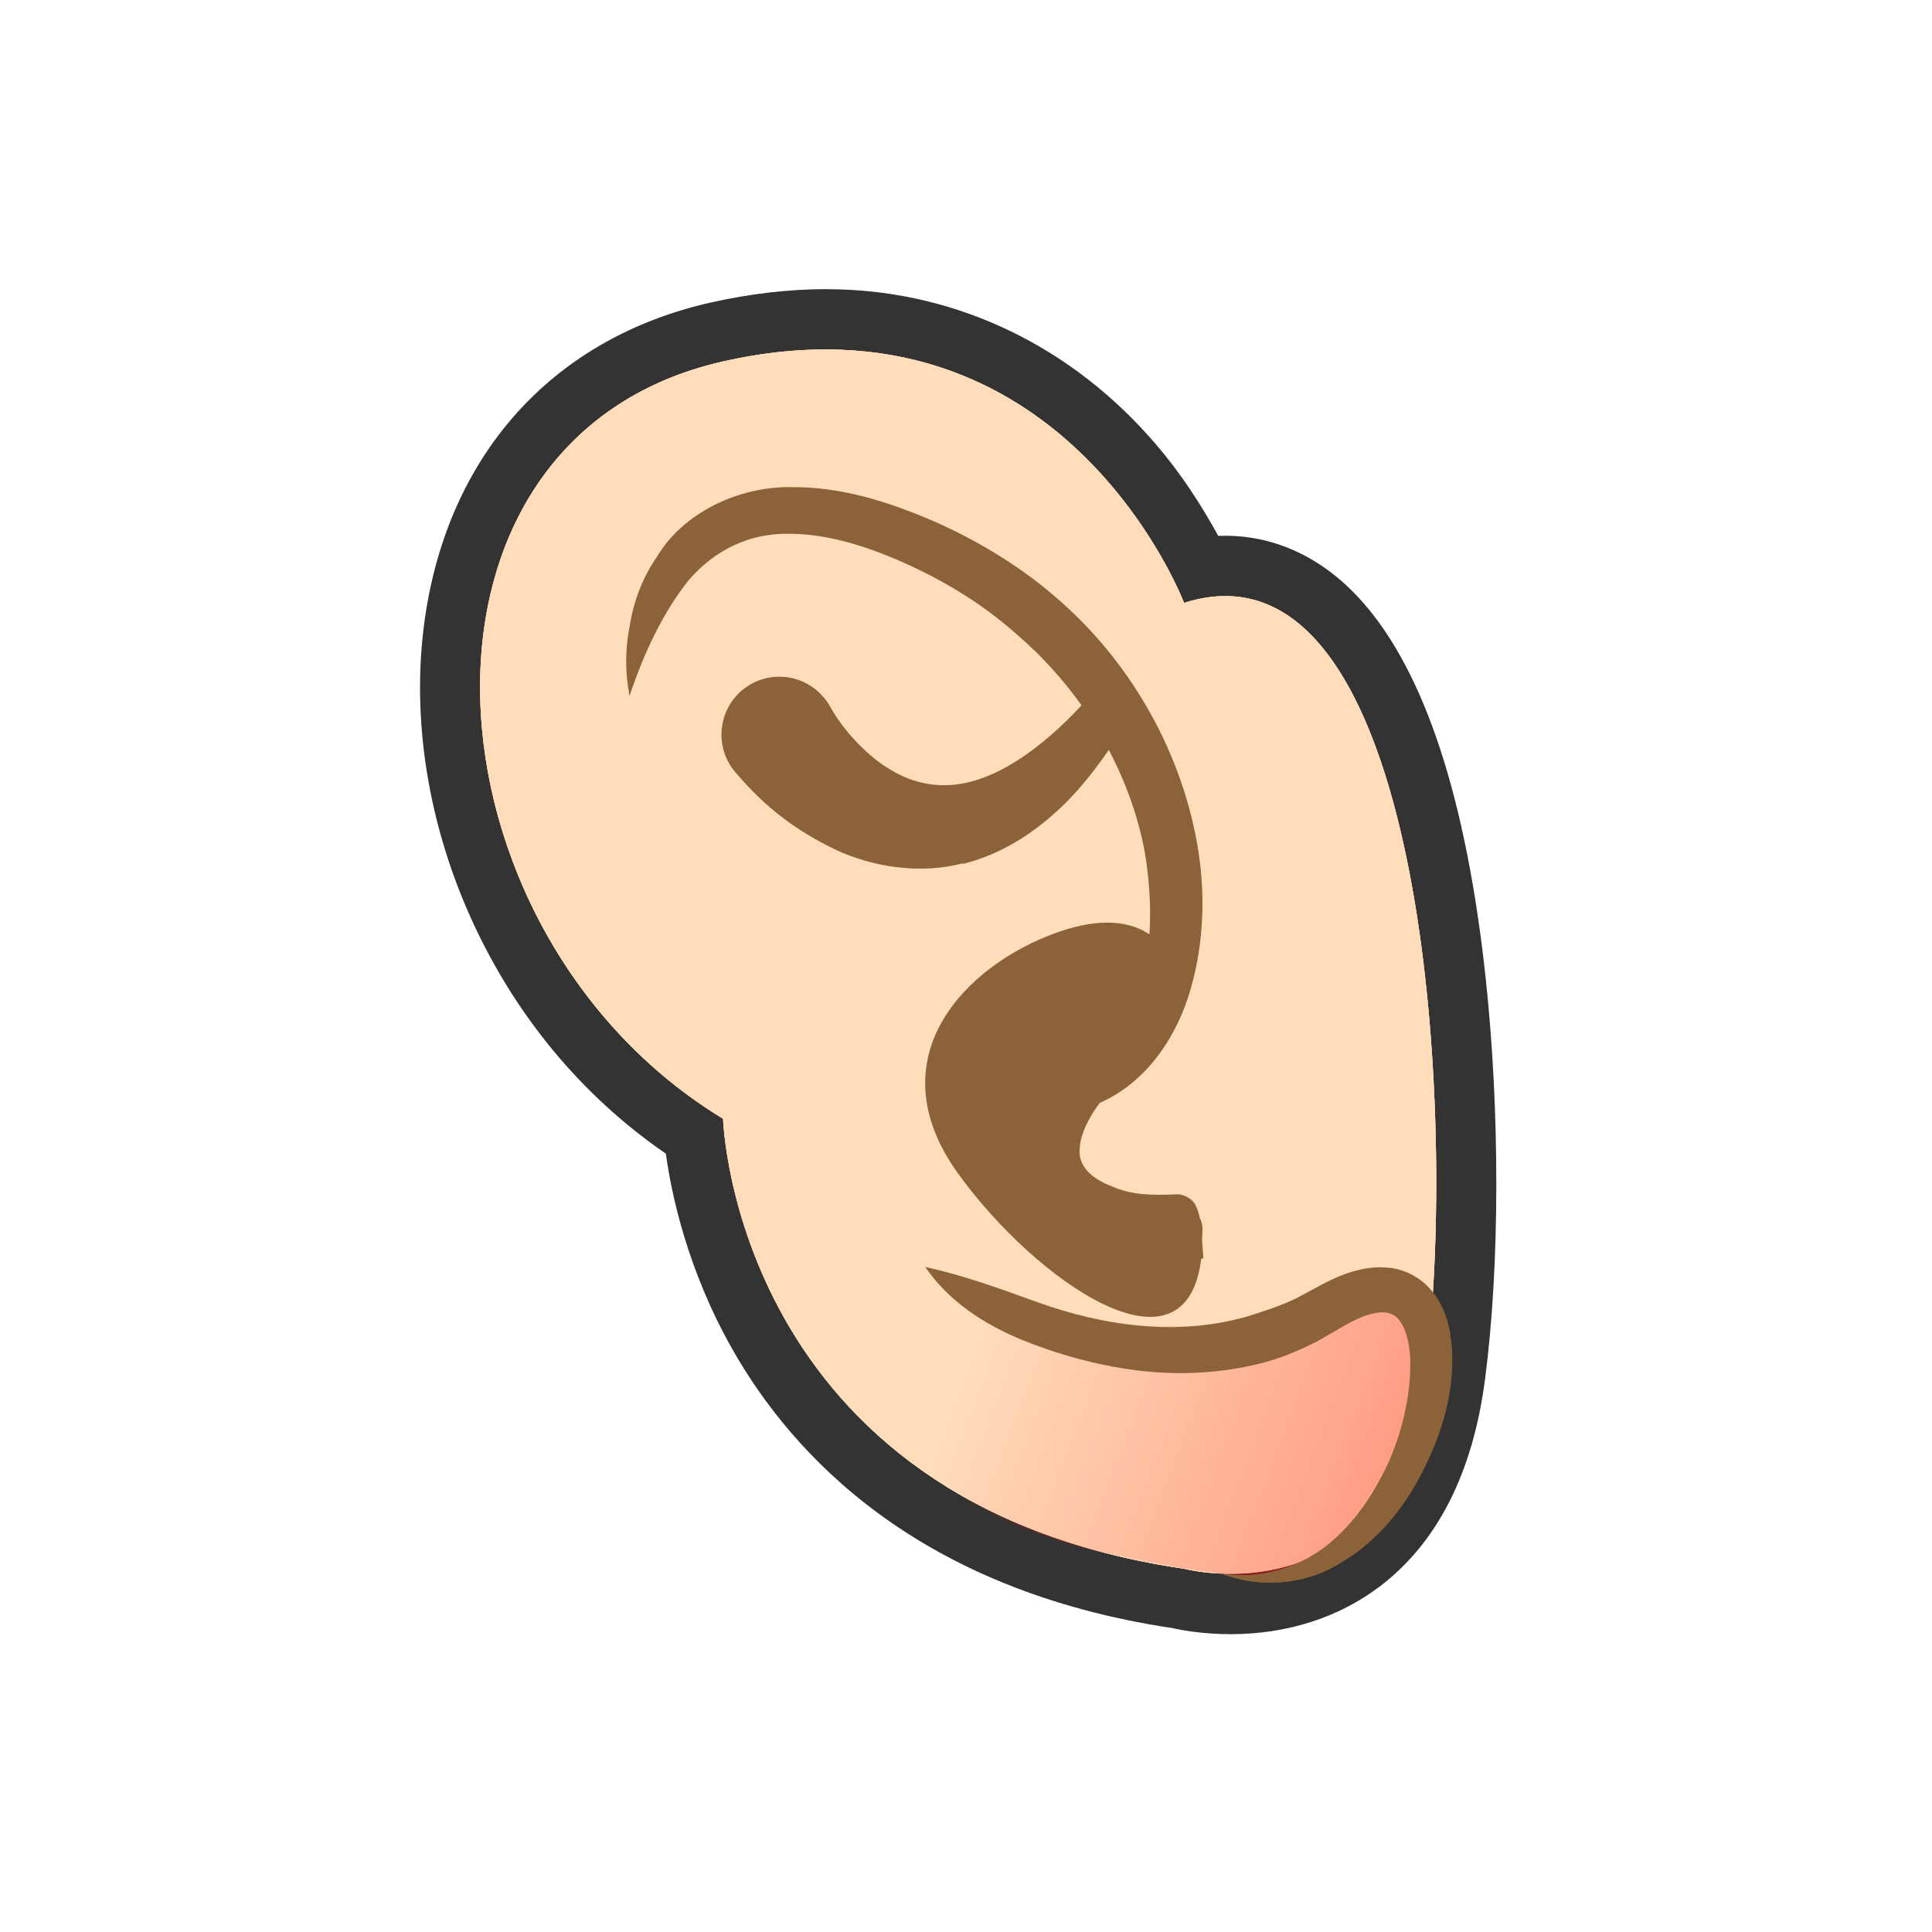
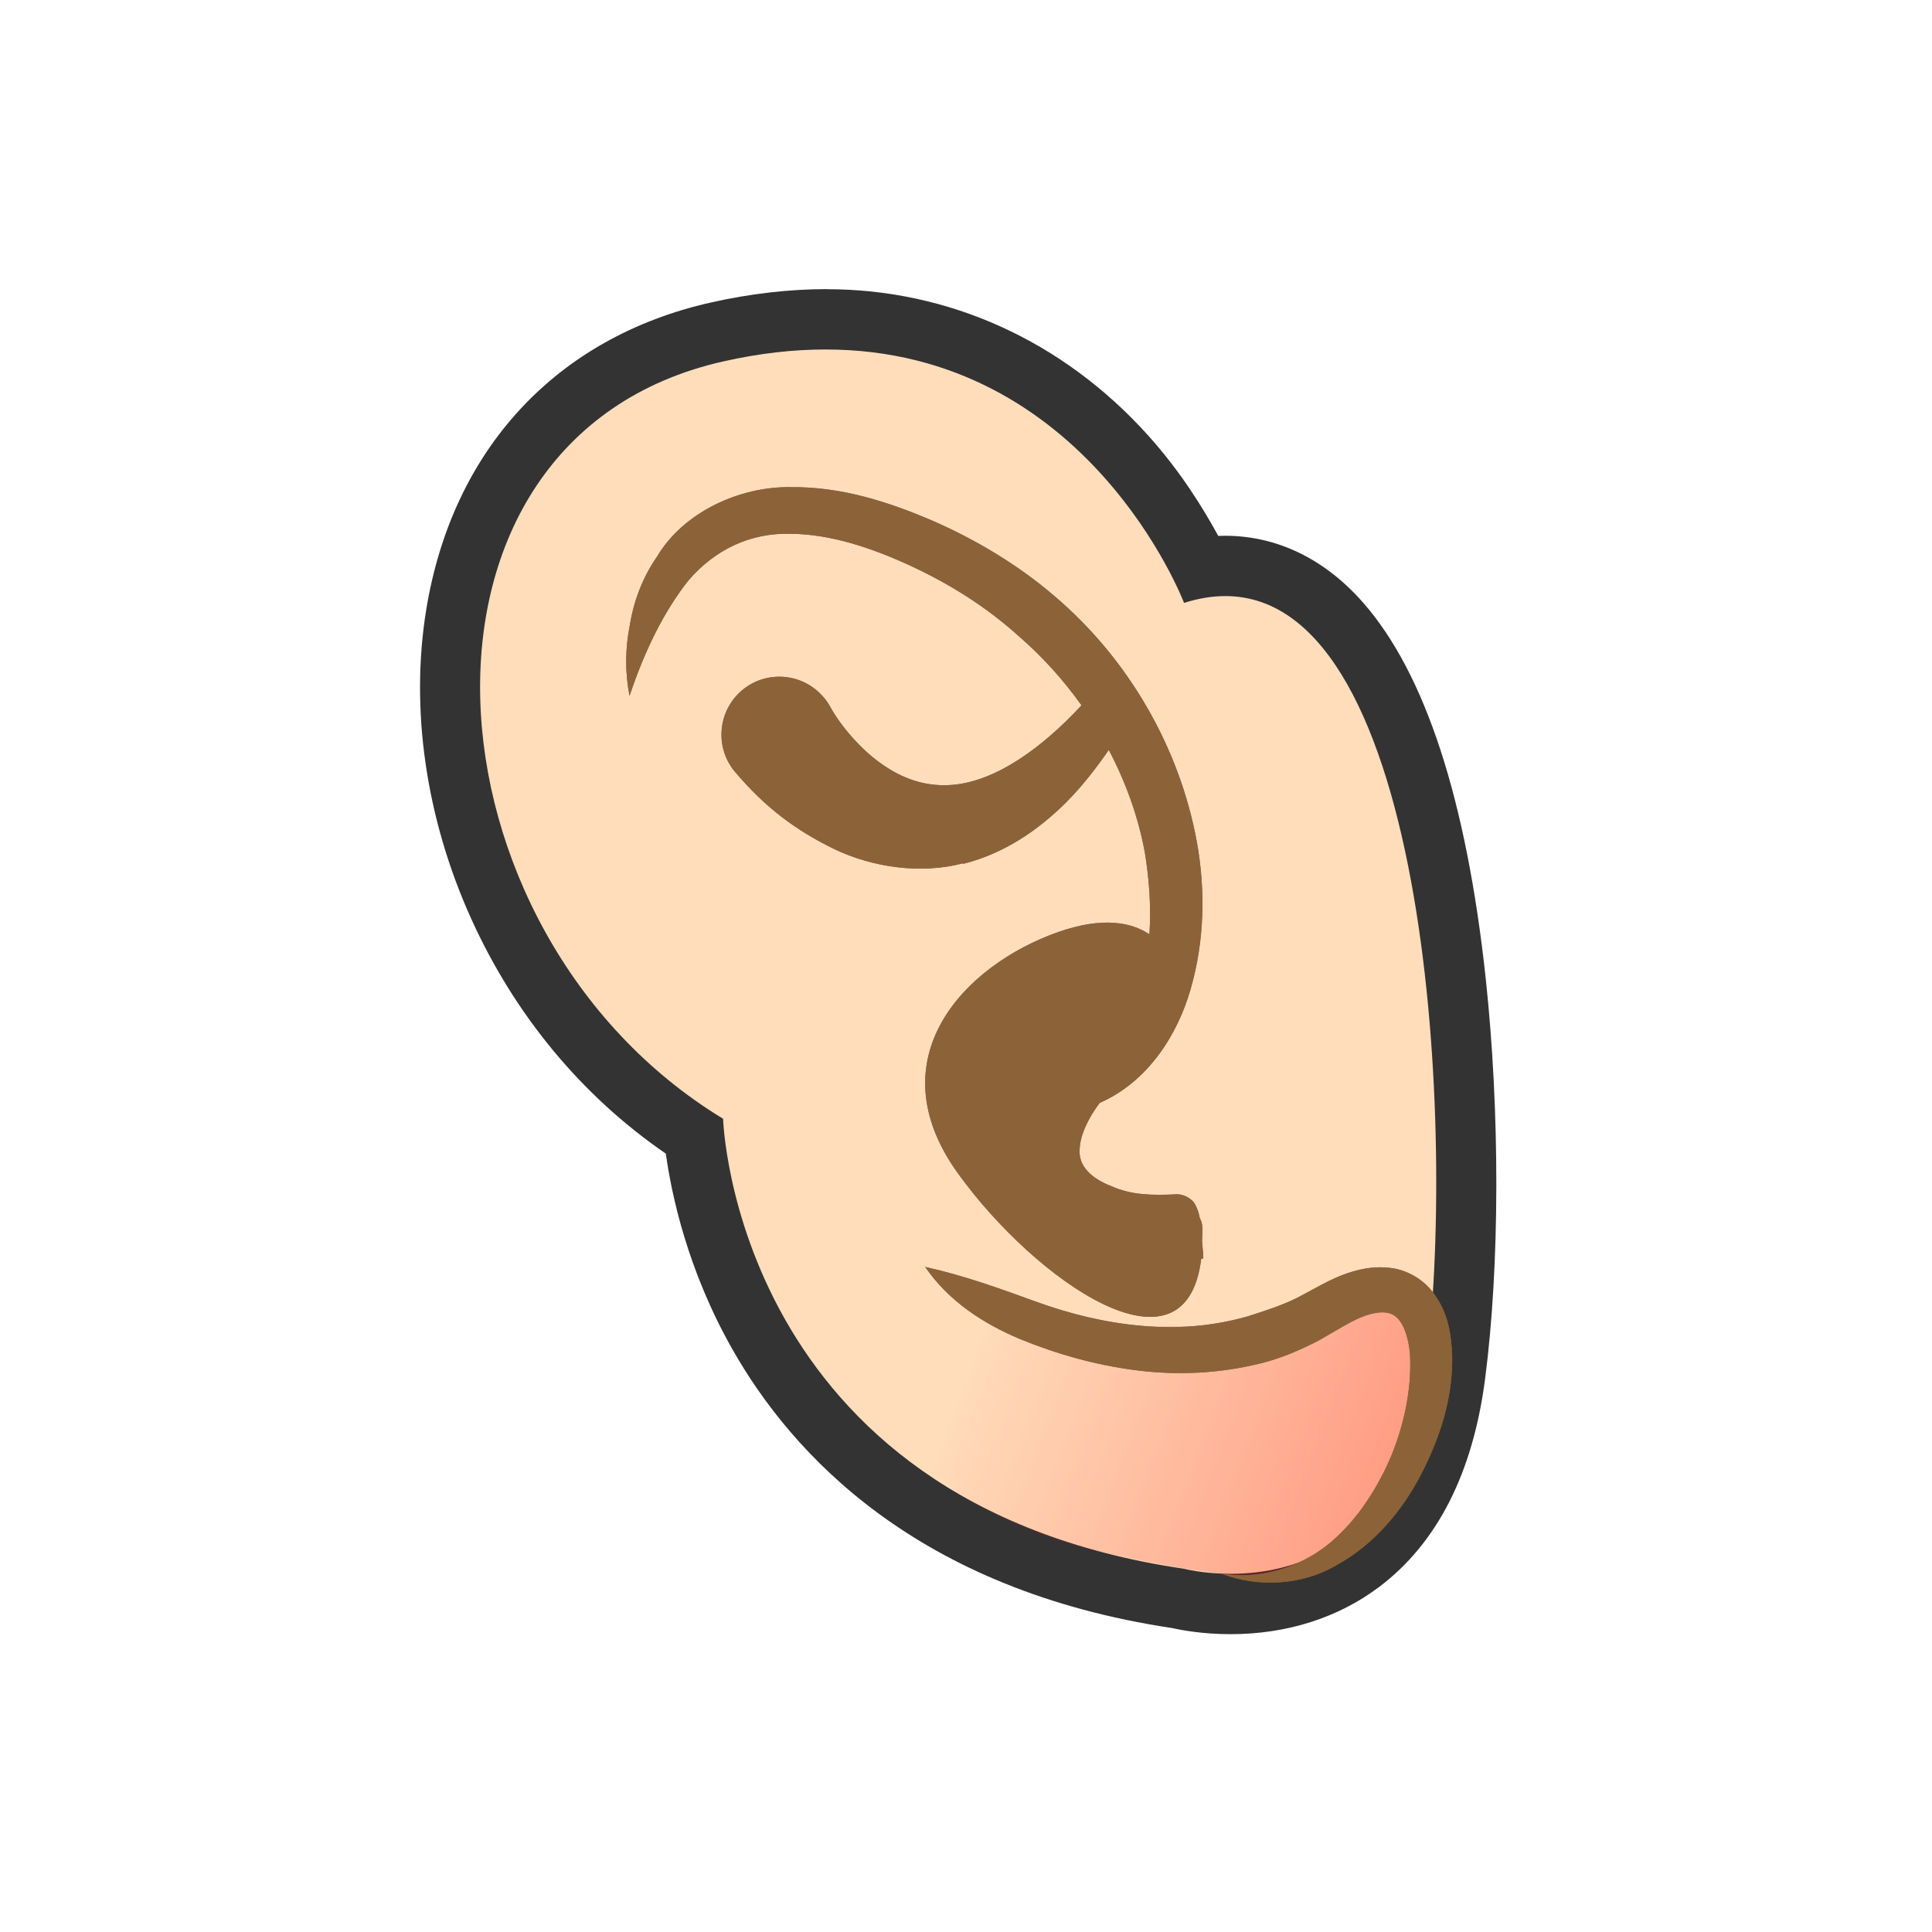
- <svg xmlns="http://www.w3.org/2000/svg" xmlns:xlink="http://www.w3.org/1999/xlink" width="256" height="256" viewBox="0 0 256 256">
-   <path fill="#fdb" d="M163.09 212.533c-3.53 0-6.142-.543-6.967-.738-32.275-4.78-48.055-21.688-55.612-35.046-6.35-11.24-8.07-21.76-8.53-26.2-22.56-14.72-35.79-43.44-31.6-69.13 3.19-19.55 15.79-33.19 34.55-37.43 4.95-1.12 9.81-1.69 14.46-1.69 30.43 0 45.32 24.07 49.78 32.93 1.09-.17 2.16-.26 3.21-.26 5.78 0 10.92 2.52 15.29 7.5 17.36 19.76 18.46 74.7 15.2 99.71-3.57 27.37-22 30.32-29.76 30.32z" />
-   <path fill="#333" d="M109.383 46.308c34.77.002 47.51 33.58 47.51 33.58 1.924-.613 3.745-.904 5.473-.904 27.013 0 30.622 71.266 26.52 102.704-3.04 23.314-17.382 26.846-25.796 26.846-3.658 0-6.197-.668-6.197-.668-59.627-8.727-61.08-59.626-61.08-59.626-40.723-24.722-45.084-90.165 0-100.346 4.856-1.097 9.372-1.586 13.57-1.586m.236-8v8-8c-5 0-10.22.6-15.46 1.782-20.44 4.616-34.21 19.447-37.68 40.69-2.15 13.138-.05 27.67 5.94 40.918 5.79 12.807 14.66 23.51 25.81 31.168.76 5.493 2.88 15.425 8.78 25.854 7.98 14.11 24.58 31.96 58.34 37.01 1.19.27 4 .805 7.71.805 7.47 0 14.29-2.18 19.74-6.3 7.65-5.796 12.36-15.052 13.98-27.51 1.96-15.026 1.99-35.384.08-53.13-2.55-23.634-8.01-40.37-16.24-49.744-5.09-5.8-11.42-8.86-18.3-8.86-.3 0-.59.01-.89.02-1.99-3.62-4.93-8.45-9.23-13.24-11.41-12.72-26.63-19.45-42.63-19.45z" />
-   <path fill="#fdb" d="M156.893 79.887s-15.998-42.174-61.08-31.993c-45.084 10.18-40.723 75.624 0 100.346 0 0 1.453 50.9 61.08 59.626 0 0 27.63 7.273 31.994-26.178 4.363-33.45 0-111.98-31.994-101.8z" />
-   <path fill="#8C6239" d="M127.67 114.455c5.61-1.425 10.064-4.63 13.568-8.105 2.188-2.193 4.002-4.563 5.684-6.98 2.244 4.276 3.902 8.84 4.773 13.582.594 3.598.846 7.266.61 10.85-2.243-1.5-6-2.447-12.138-.283-12.36 4.36-24.234 16.72-13.21 31.99 10.302 14.26 30.17 28.06 32.212 11.28l.28-.04c-.02-.79-.12-1.58-.17-2.37.01-.54.07-1 .06-1.59-.02-.59-.16-1.03-.37-1.43-.11-.55-.26-1.1-.55-1.65-.38-.86-1.57-1.48-2.45-1.46-3.36.16-6.03.11-8.67-1.06-2.79-1.06-4.42-2.77-4.24-4.89.05-1.95 1.25-4.3 2.65-6.15 6.45-2.84 10.34-9.09 12.05-15.07 1.85-6.4 1.98-13.06.85-19.41-2.3-12.7-9.16-24.44-18.93-32.72-4.8-4.13-10.52-7.52-16.18-9.98-5.76-2.46-11.99-4.5-18.78-4.42-6.7-.09-14.15 3.29-17.66 9.21-1.93 2.78-3.09 5.91-3.6 9.06-.63 3.12-.65 6.32-.04 9.39 1.96-5.87 4.52-11.17 7.83-15.33 3.48-4.03 8.14-6.3 13.51-6.15 5.32.04 10.82 1.89 16 4.29 5.32 2.49 9.98 5.45 14.24 9.28 3.12 2.7 5.91 5.8 8.31 9.16-5.22 5.64-11.55 10.28-17.53 10.57-3.27.17-6.23-.87-8.97-2.81-2.65-1.84-5.39-4.98-6.79-7.55-.25-.44-.55-.9-.9-1.29-2.75-3.24-7.59-3.63-10.82-.89-3.22 2.75-3.62 7.59-.88 10.82l.04.04c3.92 4.62 7.95 7.67 13.15 10.19 5.07 2.4 11.38 3.32 16.98 1.86z" />
-   <defs>
-     <path id="a" d="M118.354 181.688s-3.123 17.067 27.707 23.986c30.83 6.922 34.1 2.92 42.47-19.258 8.37-22.178-14.54-13.645-16.36-11.912-1.81 1.733-43.91 2.332-46.5-3.057" />
-   </defs>
-   <linearGradient id="b" gradientUnits="userSpaceOnUse" x1="129.737" y1="175.309" x2="314.737" y2="245.809">
-     <stop offset="0" stop-color="#f00" stop-opacity="0" />
-     <stop offset="1" stop-color="#f00" />
-   </linearGradient>
-   <use xlink:href="#a" overflow="visible" fill="url(#b)" />
-   <clipPath id="c">
-     <use xlink:href="#a" overflow="visible" />
-   </clipPath>
-   <g clip-path="url(#c)">
-     <linearGradient id="d" gradientUnits="userSpaceOnUse" x1="117.922" y1="179.287" x2="326.197" y2="258.657">
-       <stop offset="0" stop-color="#f00" stop-opacity="0" />
-       <stop offset="1" stop-color="#f00" />
+ <svg xmlns="http://www.w3.org/2000/svg" xmlns:xlink="http://www.w3.org/1999/xlink" version="1.1" id="Layer_1" x="0px" y="0px" width="256px" height="256px" viewBox="0 0 256 256" enable-background="new 0 0 256 256" xml:space="preserve">
+   <path fill="#FFDDBB" d="M163.09,212.533c-3.529,0-6.142-0.543-6.967-0.738c-32.275-4.779-48.055-21.688-55.612-35.046  c-6.35-11.24-8.07-21.76-8.53-26.2c-22.56-14.72-35.79-43.44-31.6-69.13c3.19-19.55,15.79-33.19,34.55-37.43  c4.95-1.12,9.81-1.69,14.46-1.69c30.429,0,45.32,24.07,49.78,32.93c1.09-0.17,2.16-0.26,3.21-0.26c5.78,0,10.92,2.521,15.29,7.5  c17.36,19.76,18.46,74.7,15.2,99.711c-3.57,27.369-22,30.319-29.76,30.319L163.09,212.533z" />
+   <path fill="#333333" d="M109.383,46.308c34.77,0.002,47.51,33.58,47.51,33.58c1.924-0.613,3.746-0.904,5.474-0.904  c27.013,0,30.622,71.266,26.521,102.704c-3.041,23.314-17.383,26.847-25.797,26.847c-3.658,0-6.197-0.668-6.197-0.668  c-59.626-8.728-61.08-59.626-61.08-59.626c-40.723-24.722-45.084-90.165,0-100.346C100.669,46.797,105.185,46.308,109.383,46.308   M109.619,38.308v8V38.308c-5,0-10.22,0.6-15.46,1.782c-20.44,4.616-34.21,19.447-37.68,40.69c-2.15,13.138-0.05,27.67,5.94,40.918  c5.79,12.807,14.66,23.51,25.81,31.168c0.76,5.493,2.88,15.425,8.78,25.854c7.98,14.11,24.58,31.96,58.341,37.011  c1.189,0.27,4,0.805,7.709,0.805c7.471,0,14.291-2.18,19.74-6.301c7.65-5.795,12.36-15.051,13.98-27.51  c1.96-15.025,1.99-35.384,0.08-53.13c-2.551-23.634-8.01-40.37-16.24-49.744c-5.09-5.8-11.42-8.86-18.301-8.86  c-0.299,0-0.59,0.01-0.889,0.02c-1.99-3.62-4.931-8.45-9.23-13.24c-11.41-12.72-26.63-19.45-42.63-19.45L109.619,38.308z" />
+   <path fill="#8C6239" d="M127.67,114.455c5.609-1.425,10.064-4.63,13.568-8.105c2.188-2.193,4.002-4.563,5.684-6.98  c2.244,4.276,3.902,8.84,4.773,13.582c0.594,3.598,0.846,7.266,0.609,10.85c-2.242-1.5-6-2.447-12.138-0.283  c-12.36,4.36-24.234,16.72-13.21,31.99c10.302,14.261,30.17,28.06,32.212,11.28l0.28-0.04c-0.02-0.79-0.12-1.58-0.17-2.37  c0.01-0.54,0.07-1,0.06-1.59c-0.021-0.59-0.159-1.03-0.37-1.43c-0.109-0.551-0.26-1.101-0.55-1.65c-0.38-0.859-1.569-1.48-2.45-1.46  c-3.359,0.16-6.029,0.11-8.67-1.06c-2.79-1.061-4.42-2.771-4.24-4.891c0.051-1.949,1.25-4.3,2.65-6.15  c6.45-2.84,10.34-9.09,12.05-15.069c1.851-6.4,1.979-13.06,0.851-19.41c-2.301-12.7-9.16-24.44-18.93-32.72  c-4.801-4.13-10.521-7.52-16.181-9.98c-5.76-2.46-11.99-4.5-18.78-4.42c-6.7-0.09-14.15,3.29-17.66,9.21  c-1.93,2.78-3.09,5.91-3.6,9.06c-0.63,3.12-0.65,6.32-0.04,9.39c1.96-5.87,4.52-11.17,7.83-15.33c3.48-4.03,8.14-6.3,13.51-6.15  c5.32,0.04,10.82,1.89,16,4.29c5.32,2.49,9.979,5.45,14.24,9.28c3.12,2.7,5.91,5.8,8.31,9.16c-5.22,5.64-11.55,10.28-17.53,10.57  c-3.27,0.17-6.23-0.87-8.97-2.81c-2.65-1.84-5.39-4.98-6.79-7.55c-0.25-0.44-0.55-0.9-0.9-1.29c-2.75-3.24-7.59-3.63-10.82-0.89  c-3.22,2.75-3.62,7.59-0.88,10.82l0.04,0.04c3.92,4.62,7.95,7.67,13.15,10.19c5.07,2.4,11.38,3.32,16.98,1.86L127.67,114.455z" />
+   <g>
+     <linearGradient id="a_1_" gradientUnits="userSpaceOnUse" x1="129.737" y1="81.693" x2="314.74" y2="11.192" gradientTransform="matrix(1 0 0 -1 0 257)">
+       <stop offset="0" style="stop-color:#FF0000;stop-opacity:0" />
+       <stop offset="1" style="stop-color:#FF0000" />
    </linearGradient>
-     <path fill="url(#d)" d="M196.158 210.38l.46-2.38v2.38z" />
+     <path id="a" fill="url(#a_1_)" d="M118.354,181.688c0,0-3.123,17.067,27.707,23.986c30.83,6.922,34.101,2.92,42.471-19.258   c8.369-22.178-14.54-13.645-16.36-11.912c-1.81,1.732-43.91,2.332-46.5-3.057" />
  </g>
-   <g clip-path="url(#c)">
-     <linearGradient id="e" gradientUnits="userSpaceOnUse" x1="133.923" y1="166.572" x2="316.561" y2="236.172">
-       <stop offset="0" stop-color="#f00" stop-opacity="0" />
-       <stop offset="1" stop-color="#f00" />
-     </linearGradient>
-     <path fill="url(#e)" d="M186.684 215.38l7.61-54h1.325v54z" />
+   <g>
+     <defs>
+       <path id="SVGID_1_" d="M118.354,181.688c0,0-3.123,17.067,27.707,23.986c30.83,6.922,34.101,2.92,42.471-19.258    c8.369-22.178-14.54-13.645-16.36-11.912c-1.81,1.732-43.91,2.332-46.5-3.057" />
+     </defs>
+     <clipPath id="SVGID_2_">
+       <use xlink:href="#SVGID_1_" overflow="visible" />
+     </clipPath>
+     <g clip-path="url(#SVGID_2_)">
+       <linearGradient id="SVGID_3_" gradientUnits="userSpaceOnUse" x1="117.922" y1="77.712" x2="326.197" y2="-1.658" gradientTransform="matrix(1 0 0 -1 0 257)">
+         <stop offset="0" style="stop-color:#FF0000;stop-opacity:0" />
+         <stop offset="1" style="stop-color:#FF0000" />
+       </linearGradient>
+       <path fill="url(#SVGID_3_)" d="M196.158,210.38l0.46-2.38v2.38H196.158z" />
+     </g>
  </g>
-   <path fill="#8C6239" d="M189.31 170.595c-1.28-1.41-3.257-2.396-5.1-2.59-1.862-.236-3.55.058-5.038.5-1.46.43-2.887 1.096-4.125 1.763l-3.225 1.73c-2.102 1.035-4.322 1.728-6.54 2.44-4.48 1.275-9.26 1.687-14.032 1.24-4.77-.418-9.537-1.57-14.137-3.258-4.63-1.67-9.205-3.365-14.52-4.546 3.118 4.56 7.708 7.51 12.57 9.564 4.907 2.002 10.095 3.47 15.468 4.138 5.37.687 10.95.43 16.33-.905 2.7-.65 5.27-1.76 7.73-3.02l3.46-2c.99-.56 1.88-1.01 2.85-1.35 1.98-.64 3.3-.52 4.13.33.98.89 1.62 3.03 1.72 5.19.17 4.44-.85 9.29-2.74 13.66-1.95 4.35-4.67 8.45-8.42 11.4-3.75 2.86-8.73 4.46-13.86 3.63 4.76 1.85 10.71 1.64 15.44-1.22 4.81-2.68 8.46-7.03 10.97-11.81 2.49-4.8 4.29-10.07 4.18-15.87-.14-2.84-.5-6.1-3.07-8.99z" />
-   <path fill="#fdb" d="M156.893 79.887s-15.998-42.174-61.08-31.993c-45.084 10.18-40.723 75.624 0 100.346 0 0 1.453 50.9 61.08 59.626 0 0 27.63 7.273 31.994-26.178 4.363-33.45 0-111.98-31.994-101.8z" />
-   <path fill="#8C6239" d="M127.67 114.455c5.61-1.425 10.064-4.63 13.568-8.105 2.188-2.193 4.002-4.563 5.684-6.98 2.244 4.276 3.902 8.84 4.773 13.582.594 3.598.846 7.266.61 10.85-2.243-1.5-6-2.447-12.138-.283-12.36 4.36-24.234 16.72-13.21 31.99 10.302 14.26 30.17 28.06 32.212 11.28l.28-.04c-.02-.79-.12-1.58-.17-2.37.01-.54.07-1 .06-1.59-.02-.59-.16-1.03-.37-1.43-.11-.55-.26-1.1-.55-1.65-.38-.86-1.57-1.48-2.45-1.46-3.36.16-6.03.11-8.67-1.06-2.79-1.06-4.42-2.77-4.24-4.89.05-1.95 1.25-4.3 2.65-6.15 6.45-2.84 10.34-9.09 12.05-15.07 1.85-6.4 1.98-13.06.85-19.41-2.3-12.7-9.16-24.44-18.93-32.72-4.8-4.13-10.52-7.52-16.18-9.98-5.76-2.46-11.99-4.5-18.78-4.42-6.7-.09-14.15 3.29-17.66 9.21-1.93 2.78-3.09 5.91-3.6 9.06-.63 3.12-.65 6.32-.04 9.39 1.96-5.87 4.52-11.17 7.83-15.33 3.48-4.03 8.14-6.3 13.51-6.15 5.32.04 10.82 1.89 16 4.29 5.32 2.49 9.98 5.45 14.24 9.28 3.12 2.7 5.91 5.8 8.31 9.16-5.22 5.64-11.55 10.28-17.53 10.57-3.27.17-6.23-.87-8.97-2.81-2.65-1.84-5.39-4.98-6.79-7.55-.25-.44-.55-.9-.9-1.29-2.75-3.24-7.59-3.63-10.82-.89-3.22 2.75-3.62 7.59-.88 10.82l.04.04c3.92 4.62 7.95 7.67 13.15 10.19 5.07 2.4 11.38 3.32 16.98 1.86z" />
-   <defs>
-     <path id="f" d="M118.354 181.688s-3.123 17.067 27.707 23.986c30.83 6.922 34.1 2.92 42.47-19.258 8.37-22.178-14.54-13.645-16.36-11.912-1.81 1.733-43.91 2.332-46.5-3.057" />
-   </defs>
-   <linearGradient id="g" gradientUnits="userSpaceOnUse" x1="129.737" y1="175.309" x2="314.737" y2="245.809">
-     <stop offset="0" stop-color="#f00" stop-opacity="0" />
-     <stop offset="1" stop-color="#f00" />
-   </linearGradient>
-   <use xlink:href="#f" overflow="visible" fill="url(#g)" />
-   <clipPath id="h">
-     <use xlink:href="#f" overflow="visible" />
-   </clipPath>
-   <g clip-path="url(#h)">
-     <linearGradient id="i" gradientUnits="userSpaceOnUse" x1="117.922" y1="179.287" x2="326.197" y2="258.657">
-       <stop offset="0" stop-color="#f00" stop-opacity="0" />
-       <stop offset="1" stop-color="#f00" />
-     </linearGradient>
-     <path fill="url(#i)" d="M196.158 210.38l.46-2.38v2.38z" />
+   <g>
+     <defs>
+       <path id="SVGID_4_" d="M118.354,181.688c0,0-3.123,17.067,27.707,23.986c30.83,6.922,34.101,2.92,42.471-19.258    c8.369-22.178-14.54-13.645-16.36-11.912c-1.81,1.732-43.91,2.332-46.5-3.057" />
+     </defs>
+     <clipPath id="SVGID_5_">
+       <use xlink:href="#SVGID_4_" overflow="visible" />
+     </clipPath>
+     <g clip-path="url(#SVGID_5_)">
+       <linearGradient id="SVGID_6_" gradientUnits="userSpaceOnUse" x1="133.923" y1="90.429" x2="316.561" y2="20.829" gradientTransform="matrix(1 0 0 -1 0 257)">
+         <stop offset="0" style="stop-color:#FF0000;stop-opacity:0" />
+         <stop offset="1" style="stop-color:#FF0000" />
+       </linearGradient>
+       <path fill="url(#SVGID_6_)" d="M186.684,215.38l7.61-54h1.325v54H186.684z" />
+     </g>
  </g>
-   <g clip-path="url(#h)">
-     <linearGradient id="j" gradientUnits="userSpaceOnUse" x1="133.923" y1="166.572" x2="316.561" y2="236.172">
-       <stop offset="0" stop-color="#f00" stop-opacity="0" />
-       <stop offset="1" stop-color="#f00" />
-     </linearGradient>
-     <path fill="url(#j)" d="M186.684 215.38l7.61-54h1.325v54z" />
+   <path fill="#8C6239" d="M189.311,170.595c-1.281-1.409-3.258-2.396-5.101-2.59c-1.862-0.235-3.55,0.058-5.038,0.5  c-1.46,0.431-2.887,1.097-4.125,1.763l-3.225,1.73c-2.102,1.035-4.322,1.729-6.54,2.439c-4.48,1.275-9.261,1.688-14.032,1.24  c-4.77-0.418-9.537-1.57-14.137-3.258c-4.631-1.67-9.205-3.365-14.521-4.546c3.118,4.56,7.708,7.51,12.57,9.563  c4.907,2.002,10.095,3.471,15.468,4.139c5.37,0.688,10.95,0.43,16.33-0.905c2.7-0.649,5.27-1.76,7.73-3.021l3.459-2  c0.99-0.56,1.881-1.01,2.851-1.35c1.979-0.64,3.3-0.52,4.13,0.33c0.98,0.891,1.62,3.03,1.721,5.189  c0.17,4.44-0.851,9.291-2.74,13.66c-1.95,4.351-4.67,8.451-8.42,11.4c-3.75,2.86-8.73,4.46-13.86,3.63  c4.76,1.851,10.71,1.64,15.44-1.22c4.81-2.68,8.459-7.03,10.97-11.811c2.489-4.799,4.29-10.069,4.18-15.869  c-0.14-2.84-0.5-6.101-3.069-8.99L189.311,170.595z" />
+   <path fill="#8C6239" d="M127.67,114.455c5.609-1.425,10.064-4.63,13.568-8.105c2.188-2.193,4.002-4.563,5.684-6.98  c2.244,4.276,3.902,8.84,4.773,13.582c0.594,3.598,0.846,7.266,0.609,10.85c-2.242-1.5-6-2.447-12.138-0.283  c-12.36,4.36-24.234,16.72-13.21,31.99c10.302,14.261,30.17,28.06,32.212,11.28l0.28-0.04c-0.02-0.79-0.12-1.58-0.17-2.37  c0.01-0.54,0.07-1,0.06-1.59c-0.021-0.59-0.159-1.03-0.37-1.43c-0.109-0.551-0.26-1.101-0.55-1.65c-0.38-0.859-1.569-1.48-2.45-1.46  c-3.359,0.16-6.029,0.11-8.67-1.06c-2.79-1.061-4.42-2.771-4.24-4.891c0.051-1.949,1.25-4.3,2.65-6.15  c6.45-2.84,10.34-9.09,12.05-15.069c1.851-6.4,1.979-13.06,0.851-19.41c-2.301-12.7-9.16-24.44-18.93-32.72  c-4.801-4.13-10.521-7.52-16.181-9.98c-5.76-2.46-11.99-4.5-18.78-4.42c-6.7-0.09-14.15,3.29-17.66,9.21  c-1.93,2.78-3.09,5.91-3.6,9.06c-0.63,3.12-0.65,6.32-0.04,9.39c1.96-5.87,4.52-11.17,7.83-15.33c3.48-4.03,8.14-6.3,13.51-6.15  c5.32,0.04,10.82,1.89,16,4.29c5.32,2.49,9.979,5.45,14.24,9.28c3.12,2.7,5.91,5.8,8.31,9.16c-5.22,5.64-11.55,10.28-17.53,10.57  c-3.27,0.17-6.23-0.87-8.97-2.81c-2.65-1.84-5.39-4.98-6.79-7.55c-0.25-0.44-0.55-0.9-0.9-1.29c-2.75-3.24-7.59-3.63-10.82-0.89  c-3.22,2.75-3.62,7.59-0.88,10.82l0.04,0.04c3.92,4.62,7.95,7.67,13.15,10.19c5.07,2.4,11.38,3.32,16.98,1.86L127.67,114.455z" />
+   <g>
+     <defs>
+       <path id="SVGID_7_" d="M118.354,181.688c0,0-3.123,17.067,27.707,23.986c30.83,6.922,34.101,2.92,42.471-19.258    c8.369-22.178-14.54-13.645-16.36-11.912c-1.81,1.732-43.91,2.332-46.5-3.057" />
+     </defs>
+     <clipPath id="SVGID_8_">
+       <use xlink:href="#SVGID_7_" overflow="visible" />
+     </clipPath>
+     <g clip-path="url(#SVGID_8_)">
+       <linearGradient id="SVGID_9_" gradientUnits="userSpaceOnUse" x1="117.922" y1="77.712" x2="326.197" y2="-1.658" gradientTransform="matrix(1 0 0 -1 0 257)">
+         <stop offset="0" style="stop-color:#FF0000;stop-opacity:0" />
+         <stop offset="1" style="stop-color:#FF0000" />
+       </linearGradient>
+       <path fill="url(#SVGID_9_)" d="M196.158,210.38l0.46-2.38v2.38H196.158z" />
+     </g>
  </g>
-   <path fill="#8C6239" d="M189.31 170.595c-1.28-1.41-3.257-2.396-5.1-2.59-1.862-.236-3.55.058-5.038.5-1.46.43-2.887 1.096-4.125 1.763l-3.225 1.73c-2.102 1.035-4.322 1.728-6.54 2.44-4.48 1.275-9.26 1.687-14.032 1.24-4.77-.418-9.537-1.57-14.137-3.258-4.63-1.67-9.205-3.365-14.52-4.546 3.118 4.56 7.708 7.51 12.57 9.564 4.907 2.002 10.095 3.47 15.468 4.138 5.37.687 10.95.43 16.33-.905 2.7-.65 5.27-1.76 7.73-3.02l3.46-2c.99-.56 1.88-1.01 2.85-1.35 1.98-.64 3.3-.52 4.13.33.98.89 1.62 3.03 1.72 5.19.17 4.44-.85 9.29-2.74 13.66-1.95 4.35-4.67 8.45-8.42 11.4-3.75 2.86-8.73 4.46-13.86 3.63 4.76 1.85 10.71 1.64 15.44-1.22 4.81-2.68 8.46-7.03 10.97-11.81 2.49-4.8 4.29-10.07 4.18-15.87-.14-2.84-.5-6.1-3.07-8.99z" />
+   <g>
+     <defs>
+       <path id="SVGID_10_" d="M118.354,181.688c0,0-3.123,17.067,27.707,23.986c30.83,6.922,34.101,2.92,42.471-19.258    c8.369-22.178-14.54-13.645-16.36-11.912c-1.81,1.732-43.91,2.332-46.5-3.057" />
+     </defs>
+     <clipPath id="SVGID_11_">
+       <use xlink:href="#SVGID_10_" overflow="visible" />
+     </clipPath>
+     <g clip-path="url(#SVGID_11_)">
+       <linearGradient id="SVGID_12_" gradientUnits="userSpaceOnUse" x1="133.923" y1="90.429" x2="316.561" y2="20.829" gradientTransform="matrix(1 0 0 -1 0 257)">
+         <stop offset="0" style="stop-color:#FF0000;stop-opacity:0" />
+         <stop offset="1" style="stop-color:#FF0000" />
+       </linearGradient>
+       <path fill="url(#SVGID_12_)" d="M186.684,215.38l7.61-54h1.325v54H186.684z" />
+     </g>
+   </g>
+   <path fill="#8C6239" d="M189.311,170.595c-1.281-1.409-3.258-2.396-5.101-2.59c-1.862-0.235-3.55,0.058-5.038,0.5  c-1.46,0.431-2.887,1.097-4.125,1.763l-3.225,1.73c-2.102,1.035-4.322,1.729-6.54,2.439c-4.48,1.275-9.261,1.688-14.032,1.24  c-4.77-0.418-9.537-1.57-14.137-3.258c-4.631-1.67-9.205-3.365-14.521-4.546c3.118,4.56,7.708,7.51,12.57,9.563  c4.907,2.002,10.095,3.471,15.468,4.139c5.37,0.688,10.95,0.43,16.33-0.905c2.7-0.649,5.27-1.76,7.73-3.021l3.459-2  c0.99-0.56,1.881-1.01,2.851-1.35c1.979-0.64,3.3-0.52,4.13,0.33c0.98,0.891,1.62,3.03,1.721,5.189  c0.17,4.44-0.851,9.291-2.74,13.66c-1.95,4.351-4.67,8.451-8.42,11.4c-3.75,2.86-8.73,4.46-13.86,3.63  c4.76,1.851,10.71,1.64,15.44-1.22c4.81-2.68,8.459-7.03,10.97-11.811c2.489-4.799,4.29-10.069,4.18-15.869  c-0.14-2.84-0.5-6.101-3.069-8.99L189.311,170.595z" />
</svg>
